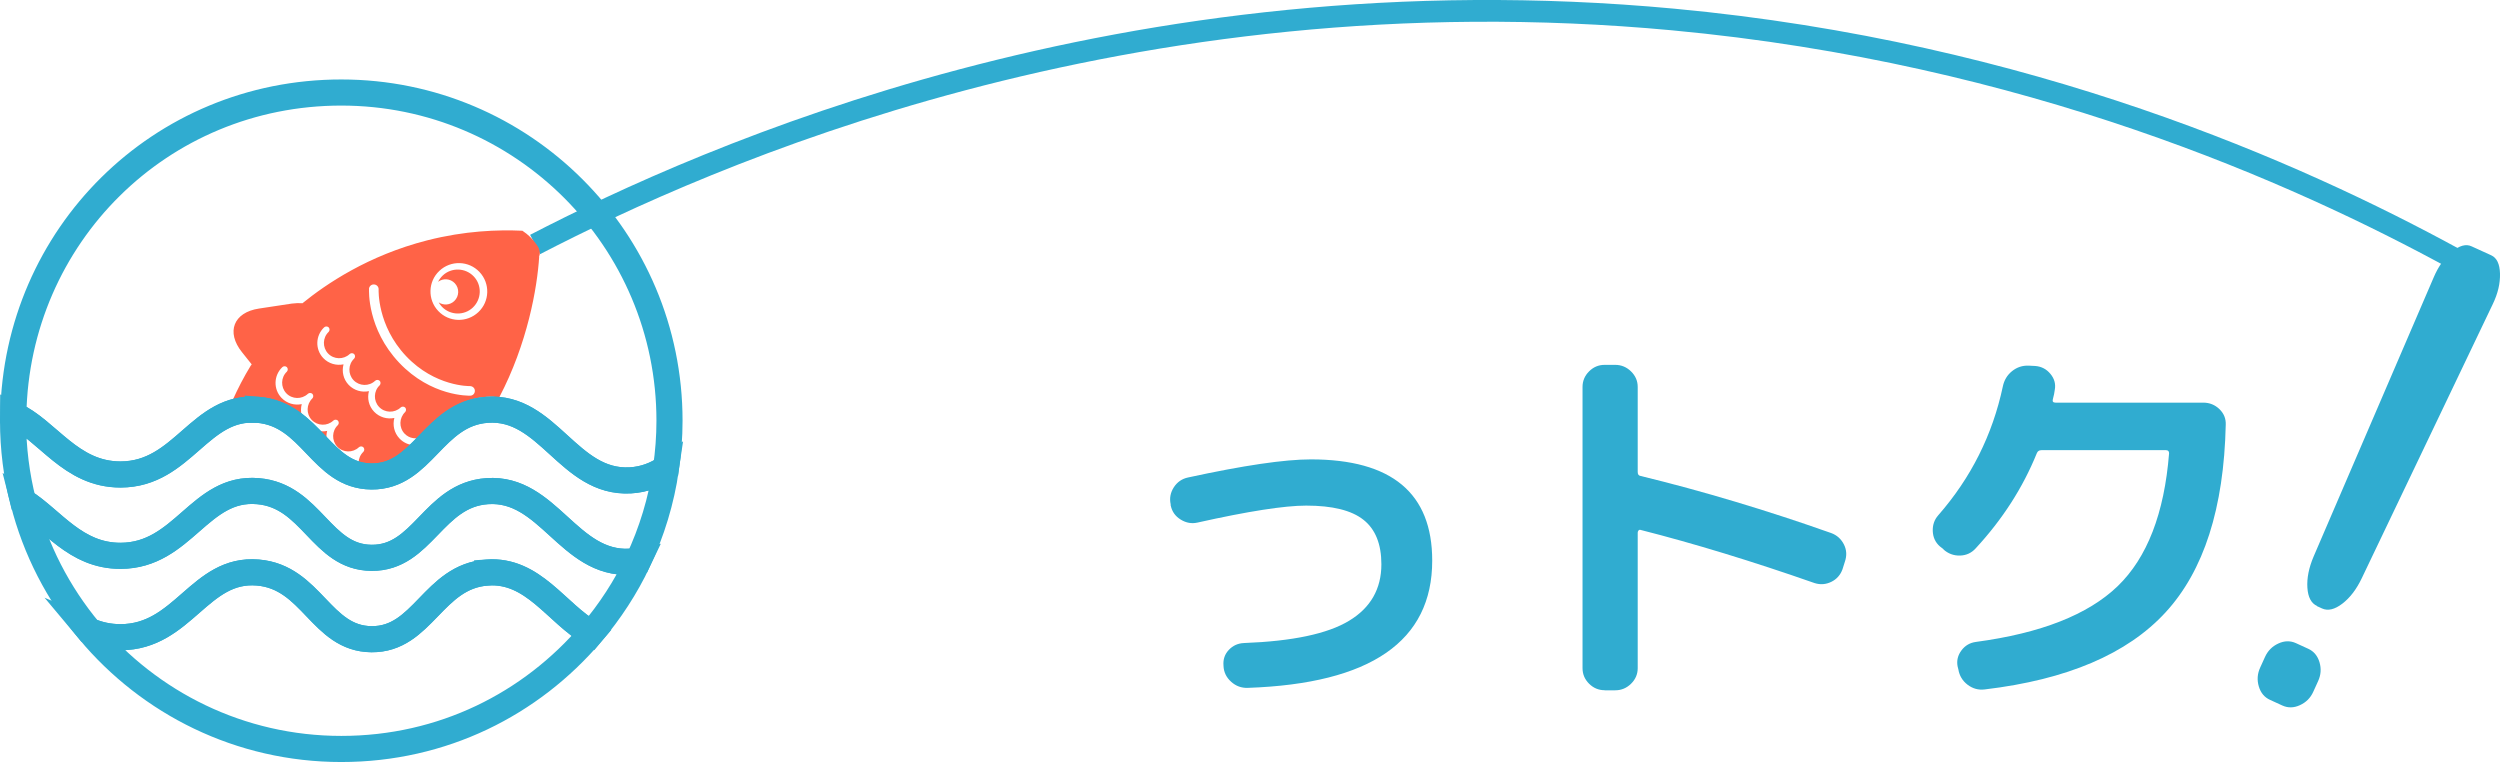
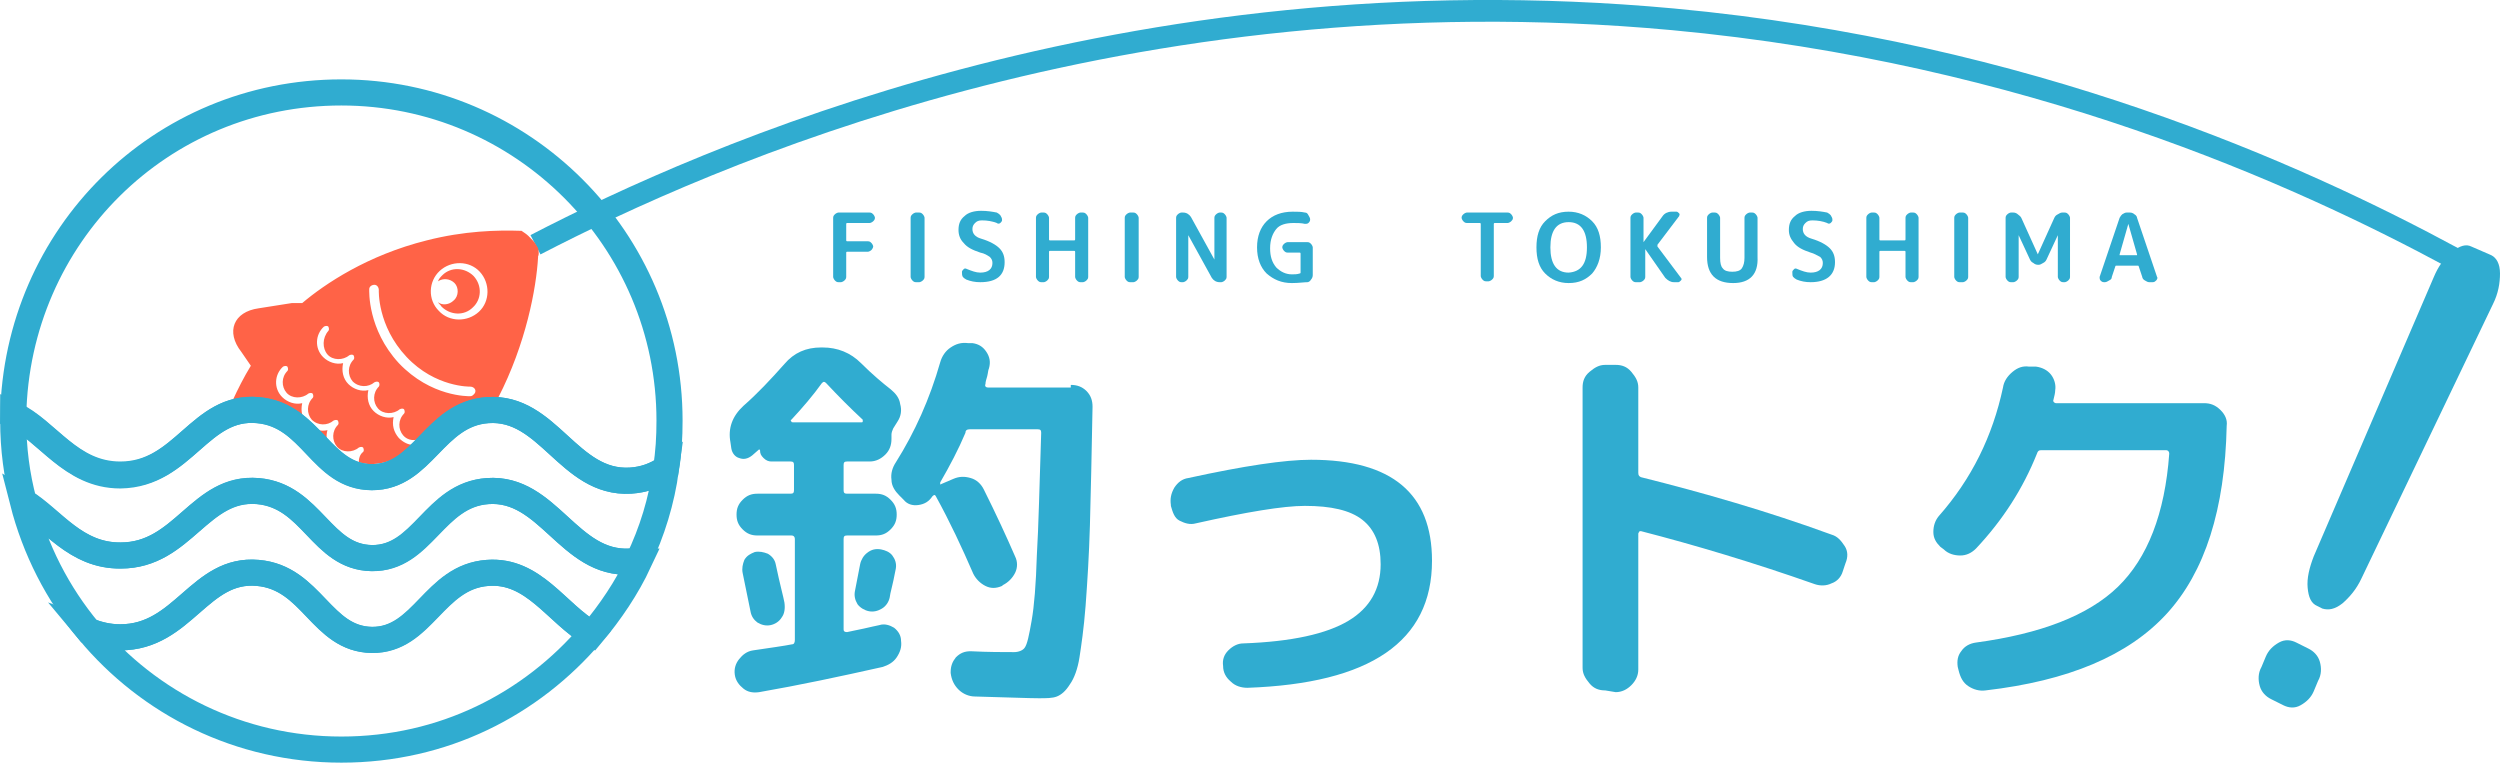
- <svg xmlns="http://www.w3.org/2000/svg" id="_レイヤー_1" data-name=" レイヤー 1" viewBox="0 0 287.23 87.55">
+ <svg xmlns="http://www.w3.org/2000/svg" id="_レイヤー_1" data-name=" レイヤー 1" viewBox="0 0 287.22 87.62">
  <defs>
    <style>
      .cls-1 {
+         isolation: isolate;
+       }
+ 
+       .cls-2 {
        stroke-width: 2.5px;
      }

-       .cls-1, .cls-2 {
+       .cls-2, .cls-3 {
        fill: none;
        stroke: #30acd0;
        stroke-miterlimit: 10;
      }

-       .cls-3 {
+       .cls-4 {
        fill: #30acd0;
      }

-       .cls-4 {
+       .cls-5 {
        fill: tomato;
      }

-       .cls-2 {
+       .cls-3 {
        stroke-width: 3px;
      }
    </style>
  </defs>
  <g>
-     <path class="cls-1" d="M282.03,29.74c-18.08-9.88-49.03-23.7-89.8-27.5C129.26-3.62,81.05,17.96,61.48,28.09" />
-     <path class="cls-4" d="M54.33,35.33c-1.01,.96-2.61,.91-3.57-.1-.14-.15-.26-.32-.36-.49,.55,.37,1.3,.32,1.79-.15,.58-.55,.61-1.47,.06-2.05-.51-.54-1.34-.6-1.92-.16,.13-.26,.3-.5,.53-.72,1.01-.96,2.61-.91,3.57,.1,.96,1.01,.91,2.61-.1,3.57Z" />
-     <path class="cls-4" d="M28.82,41.99c-.81,1.32-1.5,2.67-2.11,4.02,.82-.24,1.71-.37,2.72-.29,4.13,.35,5.97,3.59,8.45,5.74-.36-.59-.47-1.3-.29-1.95-.82,.17-1.71-.07-2.33-.72s-.81-1.55-.59-2.36c-.82,.17-1.71-.07-2.33-.72-.95-1-.9-2.58,.1-3.53,.15-.14,.38-.13,.52,0,.14,.15,.13,.38,0,.52-.7,.66-.73,1.78-.07,2.48s1.78,.73,2.48,.07c.15-.14,.38-.13,.52,0,.14,.15,.13,.38,0,.52-.7,.67-.73,1.78-.07,2.48,.67,.7,1.78,.73,2.48,.07,.15-.14,.38-.13,.52,0,.14,.15,.13,.38,0,.52-.7,.66-.73,1.78-.07,2.48s1.78,.73,2.48,.07c.15-.14,.38-.13,.52,0,.14,.15,.13,.38,0,.52-.36,.34-.54,.79-.55,1.24,.42,.09,.86,.16,1.34,.16,2.14,.02,3.65-.93,5.01-2.16-.61-.04-1.2-.29-1.65-.77-.62-.65-.81-1.55-.59-2.36-.82,.17-1.71-.07-2.33-.72s-.81-1.55-.59-2.36c-.82,.17-1.71-.07-2.33-.72s-.81-1.55-.59-2.36c-.82,.17-1.71-.07-2.33-.72-.95-1-.9-2.58,.1-3.53,.15-.14,.38-.13,.52,0,.14,.15,.13,.38,0,.52-.7,.66-.73,1.78-.07,2.48s1.78,.73,2.48,.07c.15-.14,.38-.13,.52,0,.14,.15,.13,.38,0,.52-.7,.66-.73,1.78-.07,2.48,.67,.7,1.78,.73,2.48,.07,.15-.14,.38-.13,.52,0s.13,.38,0,.52c-.7,.66-.73,1.78-.07,2.48s1.78,.73,2.48,.07c.15-.14,.38-.13,.52,0,.14,.15,.13,.38,0,.52-.7,.67-.73,1.78-.07,2.48,.55,.58,1.4,.69,2.08,.35,1.99-2.02,3.88-4.33,7.31-4.57,.52-.04,1.01,0,1.49,.05,3.23-6.15,4.37-12.57,4.59-16.19l-.04,.04s.03-.06,.04-.08c.09-.15,.11-.51-.05-.9-.02-.05-.08-.19-.31-.5-.14-.19-.37-.5-.75-.86-.2-.19-.47-.42-.82-.65-2.8-.13-6.6,0-10.92,1.1-6.82,1.74-11.65,5.04-14.35,7.23-.37-.03-.78-.02-1.23,.04l-3.76,.57c-2.93,.44-3.81,2.7-1.96,5.01l1.1,1.38v.07Zm21.66-10.87c1.31-1.24,3.38-1.18,4.61,.13,1.24,1.31,1.18,3.38-.13,4.61-1.31,1.24-3.38,1.18-4.61-.13-1.24-1.31-1.18-3.38,.13-4.61Zm-8.09,2.08c.02-.31,.28-.54,.59-.52s.54,.28,.52,.58c0,.04-.18,4.13,3.16,7.66,3.33,3.52,7.29,3.44,7.33,3.44,.31,0,.56,.23,.57,.53,0,.17-.06,.32-.17,.42-.09,.09-.22,.15-.36,.15-.18,0-4.48,.11-8.17-3.79-3.68-3.89-3.47-8.3-3.46-8.49v.02Z" />
-     <path class="cls-2" d="M29.62,47.08c6.21,.52,7.24,7.61,13.06,7.66,5.91,.05,7.06-7.22,13.29-7.66,7.03-.49,9.34,8.49,16.44,8.11,1.62-.09,2.94-.63,4.11-1.4,.26-1.78,.4-3.6,.4-5.45,0-20.83-16.88-37.71-37.71-37.71S1.9,27.14,1.53,47.65c3.98,1.8,6.56,6.88,12.33,6.87,7.22-.02,9.07-8,15.77-7.43h-.01Z" />
-     <path class="cls-2" d="M72.42,64.54c-7.1,.38-9.42-8.6-16.44-8.11-6.23,.44-7.38,7.71-13.29,7.66-5.83-.05-6.85-7.13-13.06-7.66-6.7-.56-8.55,7.41-15.77,7.43-5.2,0-7.81-4.12-11.19-6.25,1.4,5.55,4.04,10.61,7.59,14.87,1.06,.45,2.24,.73,3.6,.73,7.22-.02,9.07-8,15.77-7.43,6.21,.52,7.24,7.61,13.06,7.66,5.91,.05,7.06-7.22,13.29-7.66,5.31-.37,7.93,4.67,11.96,6.99,2.14-2.52,3.96-5.31,5.39-8.33-.29,.05-.59,.09-.91,.11h0Z" />
-     <path class="cls-2" d="M29.62,56.43c6.21,.52,7.24,7.61,13.06,7.66,5.91,.05,7.06-7.22,13.29-7.66,7.03-.49,9.34,8.49,16.44,8.11,.31-.02,.61-.06,.91-.11,1.56-3.31,2.66-6.89,3.2-10.64-1.17,.77-2.5,1.31-4.11,1.4-7.1,.38-9.42-8.6-16.44-8.11-6.23,.44-7.38,7.71-13.29,7.66-5.83-.05-6.85-7.13-13.06-7.66-6.7-.56-8.55,7.41-15.77,7.43-5.77,0-8.35-5.07-12.33-6.87,0,.23-.02,.46-.02,.7,0,3.2,.4,6.3,1.15,9.27,3.38,2.13,5.99,6.26,11.19,6.25,7.22-.02,9.07-8,15.77-7.43h.01Z" />
-     <path class="cls-2" d="M55.97,65.78c-6.23,.44-7.38,7.71-13.29,7.66-5.83-.05-6.85-7.13-13.06-7.66-6.7-.56-8.55,7.41-15.77,7.43-1.36,0-2.54-.28-3.6-.73,6.92,8.29,17.32,13.57,28.96,13.57s21.8-5.16,28.72-13.29c-4.03-2.32-6.65-7.36-11.96-6.99h0Z" />
-     <path class="cls-3" d="M134.5,58.08v-.14c-.15-.69-.03-1.34,.36-1.95,.39-.6,.93-.98,1.63-1.13,6.4-1.39,11.1-2.08,14.12-2.08,9.29,0,13.94,3.88,13.94,11.63,0,9.26-7.06,14.13-21.18,14.62-.72,.03-1.37-.2-1.92-.7-.56-.5-.85-1.11-.88-1.83v-.04c-.06-.69,.14-1.29,.61-1.79s1.05-.76,1.74-.79c5.58-.21,9.61-1.06,12.08-2.56,2.47-1.49,3.71-3.66,3.71-6.49,0-2.32-.69-4.03-2.06-5.11-1.37-1.09-3.57-1.63-6.58-1.63-2.5,0-6.67,.65-12.49,1.95-.66,.15-1.3,.04-1.92-.34s-1-.91-1.15-1.61h-.01Z" />
-     <path class="cls-3" d="M184.36,79.3c-.69,0-1.29-.25-1.79-.75s-.75-1.09-.75-1.79V44.46c0-.69,.25-1.29,.75-1.79s1.09-.75,1.79-.75h1.22c.69,0,1.3,.25,1.81,.75s.77,1.09,.77,1.79v9.77c0,.27,.11,.42,.32,.45,7.18,1.75,14.48,3.94,21.9,6.56,.66,.24,1.15,.68,1.47,1.31s.35,1.3,.11,1.99l-.27,.86c-.24,.66-.67,1.15-1.29,1.45-.62,.3-1.26,.35-1.92,.14-7.15-2.5-13.82-4.54-20-6.11-.09-.03-.17,0-.23,.07-.06,.08-.09,.16-.09,.25v15.57c0,.69-.26,1.29-.77,1.79-.51,.5-1.12,.75-1.81,.75h-1.22Z" />
-     <path class="cls-3" d="M223.28,63.09l-.41-.32c-.51-.45-.78-1.03-.81-1.74-.03-.71,.18-1.32,.63-1.83,3.77-4.31,6.24-9.25,7.42-14.8,.15-.72,.5-1.31,1.06-1.76,.56-.45,1.2-.66,1.92-.63l.77,.04c.69,.06,1.27,.36,1.72,.91,.45,.54,.62,1.15,.5,1.81-.03,.3-.11,.68-.23,1.13-.06,.24,.05,.36,.32,.36h16.97c.72,0,1.34,.25,1.86,.75,.51,.5,.75,1.09,.72,1.79-.21,9.59-2.52,16.78-6.92,21.56s-11.33,7.73-20.77,8.85c-.72,.09-1.38-.09-1.97-.54-.59-.45-.94-1.04-1.06-1.76l-.09-.36c-.12-.66,.03-1.27,.45-1.83,.42-.56,.98-.88,1.67-.97,7.45-1,12.87-3.13,16.27-6.4,3.39-3.27,5.36-8.36,5.91-15.27,0-.24-.12-.36-.36-.36h-14.3c-.27,0-.45,.12-.54,.36-1.6,3.95-3.94,7.59-7.01,10.91-.48,.54-1.09,.82-1.81,.84s-1.36-.22-1.9-.7v-.04Z" />
+     <path class="cls-2" d="M282.02,29.72c-18.1-9.8-49-23.7-89.8-27.5C129.22-3.58,81.02,18.02,61.52,28.12" />
+     <path class="cls-5" d="M54.32,35.32c-1,1-2.6,.9-3.6-.1-.1-.2-.3-.3-.4-.5,.5,.4,1.3,.3,1.8-.2,.6-.5,.6-1.5,.1-2s-1.3-.6-1.9-.2c.1-.3,.3-.5,.5-.7,1-1,2.6-.9,3.6,.1,1,1.1,.9,2.7-.1,3.6Z" />
+     <path class="cls-5" d="M28.82,42.02c-.8,1.3-1.5,2.7-2.1,4,.8-.2,1.7-.4,2.7-.3,4.1,.3,6,3.6,8.5,5.7-.4-.6-.5-1.3-.3-2-.8,.2-1.7-.1-2.3-.7s-.8-1.5-.6-2.4c-.8,.2-1.7-.1-2.3-.7-1-1-.9-2.6,.1-3.5,.2-.1,.4-.1,.5,0,.1,.2,.1,.4,0,.5-.7,.7-.7,1.8-.1,2.5s1.8,.7,2.5,.1c.2-.1,.4-.1,.5,0,.1,.2,.1,.4,0,.5-.7,.7-.7,1.8-.1,2.5,.7,.7,1.8,.7,2.5,.1,.2-.1,.4-.1,.5,0,.1,.2,.1,.4,0,.5-.7,.7-.7,1.8-.1,2.5s1.8,.7,2.5,.1c.2-.1,.4-.1,.5,0,.1,.2,.1,.4,0,.5-.4,.3-.5,.8-.5,1.2,.4,.1,.9,.2,1.3,.2,2.1,0,3.7-.9,5-2.2-.6,0-1.2-.3-1.7-.8-.6-.7-.8-1.5-.6-2.4-.8,.2-1.7-.1-2.3-.7s-.8-1.5-.6-2.4c-.8,.2-1.7-.1-2.3-.7s-.8-1.5-.6-2.4c-.8,.2-1.7-.1-2.3-.7-1-1-.9-2.6,.1-3.5,.2-.1,.4-.1,.5,0,.1,.2,.1,.4,0,.5-.7,.8-.7,2-.1,2.7s1.8,.7,2.5,.1c.2-.1,.4-.1,.5,0,.1,.2,.1,.4,0,.5-.7,.7-.7,1.8-.1,2.5,.7,.7,1.8,.7,2.5,.1,.2-.1,.4-.1,.5,0s.1,.4,0,.5c-.7,.7-.7,1.8-.1,2.5s1.8,.7,2.5,.1c.2-.1,.4-.1,.5,0,.1,.2,.1,.4,0,.5-.7,.7-.7,1.8-.1,2.5,.5,.6,1.4,.7,2.1,.3,2-2,3.9-4.3,7.3-4.6h1.5c3.2-6.2,4.4-12.6,4.6-16.2h0v-.1c.1-.1,.1-.5,0-.9,0,0-.1-.2-.3-.5-.1-.2-.4-.5-.8-.9-.2-.2-.5-.4-.8-.6-2.8-.1-6.6,0-10.9,1.1-6.8,1.7-11.7,5-14.3,7.2h-1.2l-3.8,.6c-2.9,.4-3.8,2.7-2,5l1.1,1.6h0Zm21.7-10.9c1.3-1.2,3.4-1.2,4.6,.1,1.2,1.3,1.2,3.4-.1,4.6-1.3,1.2-3.4,1.2-4.6-.1-1.3-1.3-1.2-3.4,.1-4.6Zm-8.1,2.1c0-.3,.3-.5,.6-.5s.5,.3,.5,.6c0,0-.2,4.1,3.2,7.7,3.3,3.5,7.3,3.4,7.3,3.4,.3,0,.6,.2,.6,.5,0,.2-.1,.3-.2,.4s-.2,.2-.4,.2-4.5,.1-8.2-3.8c-3.6-3.9-3.4-8.3-3.4-8.5h0Z" />
+     <g class="cls-1">
+       <path class="cls-4" d="M96.32,32.42c-.2,0-.3-.1-.4-.2-.1-.1-.2-.3-.2-.4v-6.8c0-.2,.1-.3,.2-.4s.3-.2,.4-.2h3.6c.2,0,.3,.1,.4,.2s.2,.3,.2,.4c0,.2-.1,.3-.2,.4s-.3,.2-.4,.2h-2.6q-.1,0-.1,.1v1.9q0,.1,.1,.1h2.4c.2,0,.3,.1,.4,.2s.2,.3,.2,.4-.1,.3-.2,.4-.3,.2-.4,.2h-2.4q-.1,0-.1,.1v2.8c0,.2-.1,.3-.2,.4s-.3,.2-.4,.2h-.3Z" />
+       <path class="cls-4" d="M105.22,32.42c-.2,0-.3-.1-.4-.2-.1-.1-.2-.3-.2-.4v-6.8c0-.2,.1-.3,.2-.4s.3-.2,.4-.2h.4c.2,0,.3,.1,.4,.2s.2,.3,.2,.4v6.8c0,.2-.1,.3-.2,.4-.1,.1-.3,.2-.4,.2h-.4Z" />
+       <path class="cls-4" d="M112.62,29.02c-.9-.3-1.5-.6-1.9-1.1-.4-.4-.6-.9-.6-1.5,0-.7,.2-1.2,.7-1.6,.4-.4,1.1-.6,1.9-.6,.7,0,1.3,.1,1.8,.2,.2,.1,.3,.2,.4,.3,.1,.2,.2,.3,.2,.5v.1c0,.1-.1,.2-.2,.3-.1,.1-.3,.1-.4,0-.5-.2-1.1-.3-1.7-.3-.4,0-.6,.1-.8,.3s-.3,.4-.3,.7c0,.5,.3,.9,1,1.1,1,.3,1.7,.7,2.1,1.1s.6,.9,.6,1.6c0,1.5-.9,2.3-2.8,2.3-.6,0-1.1-.1-1.6-.3-.2-.1-.3-.2-.4-.3-.1-.2-.1-.3-.1-.5v-.1c0-.1,.1-.2,.2-.3s.2-.1,.4,0c.5,.2,1,.4,1.5,.4,.9,0,1.4-.4,1.4-1.1,0-.3-.1-.5-.3-.7-.3-.2-.6-.4-1.1-.5Z" />
+       <path class="cls-4" d="M119.62,32.42c-.2,0-.3-.1-.4-.2-.1-.1-.2-.3-.2-.4v-6.8c0-.2,.1-.3,.2-.4s.3-.2,.4-.2h.3c.2,0,.3,.1,.4,.2s.2,.3,.2,.4v2.5q0,.1,.1,.1h2.8q.1,0,.1-.1v-2.5c0-.2,.1-.3,.2-.4s.3-.2,.4-.2h.3c.2,0,.3,.1,.4,.2s.2,.3,.2,.4v6.8c0,.2-.1,.3-.2,.4-.1,.1-.3,.2-.4,.2h-.3c-.2,0-.3-.1-.4-.2-.1-.1-.2-.3-.2-.4v-2.9q0-.1-.1-.1h-2.8q-.1,0-.1,.1v2.9c0,.2-.1,.3-.2,.4s-.3,.2-.4,.2h-.3Z" />
+       <path class="cls-4" d="M129.82,32.42c-.2,0-.3-.1-.4-.2-.1-.1-.2-.3-.2-.4v-6.8c0-.2,.1-.3,.2-.4s.3-.2,.4-.2h.4c.2,0,.3,.1,.4,.2,.1,.1,.2,.3,.2,.4v6.8c0,.2-.1,.3-.2,.4-.1,.1-.3,.2-.4,.2h-.4Z" />
+       <path class="cls-4" d="M135.72,32.42c-.2,0-.3-.1-.4-.2-.1-.1-.2-.3-.2-.4v-6.8c0-.2,.1-.3,.2-.4,.1-.1,.3-.2,.4-.2h.2c.4,0,.7,.2,.9,.5l2.7,4.9h0v-4.8c0-.2,.1-.3,.2-.4,.1-.1,.3-.2,.4-.2h.2c.2,0,.3,.1,.4,.2s.2,.3,.2,.4v6.8c0,.2-.1,.3-.2,.4-.1,.1-.3,.2-.4,.2h-.2c-.4,0-.7-.2-.9-.5l-2.7-4.9h0v4.8c0,.2-.1,.3-.2,.4-.1,.1-.3,.2-.4,.2,0,0-.2,0-.2,0Z" />
+       <path class="cls-4" d="M148.42,32.52c-1.2,0-2.1-.4-2.9-1.1-.7-.7-1.1-1.7-1.1-3s.4-2.3,1.1-3c.7-.7,1.7-1.1,3-1.1,.5,0,1,0,1.4,.1,.2,0,.3,.1,.4,.3s.2,.3,.2,.5h0c0,.2-.1,.3-.2,.4-.1,.1-.3,.1-.4,.1-.4-.1-.9-.1-1.3-.1-.9,0-1.6,.2-2,.7s-.7,1.2-.7,2.2c0,.9,.2,1.6,.7,2.2,.5,.5,1.1,.8,1.8,.8,.3,0,.6,0,.9-.1,.1,0,.1-.1,.1-.1v-2.2q0-.1-.1-.1h-1.4c-.2,0-.3-.1-.4-.2-.1-.1-.2-.3-.2-.4,0-.2,.1-.3,.2-.4,.1-.1,.3-.2,.4-.2h2.3c.2,0,.3,.1,.4,.2,.1,.1,.2,.3,.2,.4v3.2c0,.2-.1,.4-.2,.5-.1,.2-.3,.3-.4,.3-.4,0-1,.1-1.8,.1Z" />
+       <path class="cls-4" d="M168.52,25.62c-.2,0-.3-.1-.4-.2-.1-.1-.2-.3-.2-.4h0c0-.2,.1-.3,.2-.4,.1-.1,.3-.2,.4-.2h4.7c.2,0,.3,.1,.4,.2s.2,.3,.2,.4h0c0,.2-.1,.3-.2,.4s-.3,.2-.4,.2h-1.5q-.1,0-.1,.1v6c0,.2-.1,.3-.2,.4-.1,.1-.3,.2-.4,.2h-.3c-.2,0-.3-.1-.4-.2-.1-.1-.2-.3-.2-.4v-6q0-.1-.1-.1s-1.5,0-1.5,0Z" />
+       <path class="cls-4" d="M182.92,31.42c-.7,.7-1.5,1.1-2.7,1.1-1.1,0-2-.4-2.7-1.1-.7-.7-1-1.7-1-3s.3-2.3,1-3,1.5-1.1,2.7-1.1c1.1,0,2,.4,2.7,1.1s1,1.7,1,3-.4,2.3-1,3Zm-.6-3c0-1.9-.7-2.9-2.1-2.9s-2.1,1-2.1,2.9,.7,2.9,2.1,2.9c1.4-.1,2.1-1,2.1-2.9Z" />
+       <path class="cls-4" d="M187.92,32.42c-.2,0-.3-.1-.4-.2-.1-.1-.2-.3-.2-.4v-6.8c0-.2,.1-.3,.2-.4s.3-.2,.4-.2h.3c.2,0,.3,.1,.4,.2,.1,.1,.2,.3,.2,.4v2.8h0l2.2-3c.2-.3,.6-.5,1-.5h.6c.1,0,.2,.1,.3,.2s0,.2,0,.3l-2.5,3.3v.2l2.7,3.6c.1,.1,.1,.2,0,.3s-.2,.2-.3,.2h-.5c-.4,0-.7-.2-1-.5l-2.3-3.3h0v3.2c0,.2-.1,.3-.2,.4-.1,.1-.3,.2-.4,.2,0,0-.5,0-.5,0Z" />
+       <path class="cls-4" d="M199.12,32.52c-2,0-3-1-3-3v-4.5c0-.2,.1-.3,.2-.4s.3-.2,.4-.2h.3c.2,0,.3,.1,.4,.2,.1,.1,.2,.3,.2,.4v4.6c0,.6,.1,1,.3,1.2,.2,.3,.6,.4,1.1,.4s.9-.1,1.1-.4c.2-.3,.3-.7,.3-1.2v-4.6c0-.2,.1-.3,.2-.4s.3-.2,.4-.2h.3c.2,0,.3,.1,.4,.2,.1,.1,.2,.3,.2,.4v4.5c.1,2-.9,3-2.8,3Z" />
+       <path class="cls-4" d="M208.02,29.02c-.9-.3-1.5-.6-1.9-1.1s-.6-.9-.6-1.5c0-.7,.2-1.2,.7-1.6,.4-.4,1.1-.6,1.9-.6,.7,0,1.3,.1,1.8,.2,.2,.1,.3,.2,.4,.3,.1,.2,.2,.3,.2,.5v.1c0,.1-.1,.2-.2,.3s-.3,.1-.4,0c-.5-.2-1.1-.3-1.7-.3-.4,0-.6,.1-.8,.3-.2,.2-.3,.4-.3,.7,0,.5,.3,.9,1,1.1,1,.3,1.7,.7,2.1,1.1,.4,.4,.6,.9,.6,1.6,0,1.5-1,2.3-2.8,2.3-.6,0-1.1-.1-1.6-.3-.2-.1-.3-.2-.4-.3s-.1-.3-.1-.5v-.1c0-.1,.1-.2,.2-.3s.2-.1,.4,0c.5,.2,1,.4,1.5,.4,.9,0,1.4-.4,1.4-1.1,0-.3-.1-.5-.3-.7-.4-.2-.7-.4-1.1-.5Z" />
+       <path class="cls-4" d="M215.02,32.42c-.2,0-.3-.1-.4-.2-.1-.1-.2-.3-.2-.4v-6.8c0-.2,.1-.3,.2-.4,.1-.1,.3-.2,.4-.2h.3c.2,0,.3,.1,.4,.2s.2,.3,.2,.4v2.5q0,.1,.1,.1h2.8q.1,0,.1-.1v-2.5c0-.2,.1-.3,.2-.4,.1-.1,.3-.2,.4-.2h.3c.2,0,.3,.1,.4,.2s.2,.3,.2,.4v6.8c0,.2-.1,.3-.2,.4-.1,.1-.3,.2-.4,.2h-.3c-.2,0-.3-.1-.4-.2-.1-.1-.2-.3-.2-.4v-2.9q0-.1-.1-.1h-2.8q-.1,0-.1,.1v2.9c0,.2-.1,.3-.2,.4-.1,.1-.3,.2-.4,.2h-.3Z" />
+       <path class="cls-4" d="M225.12,32.42c-.2,0-.3-.1-.4-.2-.1-.1-.2-.3-.2-.4v-6.8c0-.2,.1-.3,.2-.4,.1-.1,.3-.2,.4-.2h.4c.2,0,.3,.1,.4,.2,.1,.1,.2,.3,.2,.4v6.8c0,.2-.1,.3-.2,.4-.1,.1-.3,.2-.4,.2h-.4Z" />
+       <path class="cls-4" d="M231.02,32.42c-.2,0-.3-.1-.4-.2-.1-.1-.2-.3-.2-.4v-6.8c0-.2,.1-.3,.2-.4s.3-.2,.4-.2h.3c.2,0,.4,.1,.5,.2s.3,.2,.4,.4l1.9,4.2h0l1.9-4.2c.1-.2,.2-.3,.4-.4s.3-.2,.5-.2h.3c.2,0,.3,.1,.4,.2,.1,.1,.2,.3,.2,.4v6.8c0,.2-.1,.3-.2,.4-.1,.1-.3,.2-.4,.2h-.2c-.2,0-.3-.1-.4-.2-.1-.1-.2-.3-.2-.4v-4.8h0l-1.3,2.8c-.1,.2-.2,.3-.4,.4s-.3,.2-.5,.2h-.1c-.2,0-.4-.1-.5-.2-.2-.1-.3-.2-.4-.4l-1.3-2.8h0v4.8c0,.2-.1,.3-.2,.4-.1,.1-.3,.2-.4,.2h-.3Z" />
+       <path class="cls-4" d="M241.72,32.42c-.2,0-.3-.1-.4-.2-.1-.1-.1-.3-.1-.4l2.3-6.8c.1-.2,.2-.3,.3-.4,.2-.1,.3-.2,.5-.2h.4c.2,0,.4,.1,.5,.2,.2,.1,.3,.3,.3,.4l2.3,6.8c.1,.1,0,.3-.1,.4-.1,.1-.2,.2-.4,.2h-.4c-.2,0-.3-.1-.5-.2-.2-.1-.3-.3-.3-.4l-.4-1.2q0-.1-.1-.1h-2.5q-.1,0-.1,.1l-.4,1.2c0,.2-.1,.3-.3,.4s-.3,.2-.5,.2h-.1Zm2.8-6.7l-1,3.5v.1h2v-.1l-1-3.5q.1,0,0,0c.1,0,0,0,0,0Z" />
+     </g>
+     <g class="cls-1">
+       <path class="cls-4" d="M84.02,51.52l-.1-.7c-.3-1.6,.2-3,1.5-4.2,1.6-1.4,3.1-3,4.7-4.8,1.1-1.3,2.5-1.9,4.2-1.9h.2c1.7,0,3.2,.6,4.4,1.8,1.3,1.3,2.5,2.3,3.4,3,.6,.5,1,1,1.1,1.7,.2,.7,.1,1.4-.3,2l-.5,.8c-.1,.2-.2,.5-.2,.7v.5c0,.7-.2,1.3-.7,1.8s-1.1,.8-1.8,.8h-2.6c-.3,0-.4,.1-.4,.4v2.9c0,.3,.1,.4,.4,.4h3.3c.7,0,1.2,.2,1.7,.7s.7,1,.7,1.7-.2,1.2-.7,1.7-1,.7-1.7,.7h-3.3c-.3,0-.4,.1-.4,.4v10.4c0,.2,.1,.3,.4,.3,.4-.1,1-.2,1.9-.4,.8-.2,1.4-.3,1.8-.4,.6-.2,1.2,0,1.7,.3,.5,.4,.8,.9,.8,1.5,.1,.7-.1,1.3-.5,1.9s-1,.9-1.6,1.1c-4.9,1.1-9.6,2.1-14.2,2.9-.7,.1-1.3,0-1.8-.4s-.9-.9-1-1.6,.1-1.3,.5-1.8,.9-.9,1.6-1c2-.3,3.5-.5,4.5-.7,.2,0,.3-.2,.3-.5v-11.6c0-.2-.1-.4-.4-.4h-3.9c-.7,0-1.2-.2-1.7-.7s-.7-1-.7-1.7,.2-1.2,.7-1.7,1-.7,1.7-.7h3.8c.3,0,.4-.1,.4-.4v-2.9c0-.3-.1-.4-.4-.4h-2.2c-.3,0-.6-.1-.9-.4-.3-.3-.4-.5-.4-.9l-.1-.1-.8,.7c-.5,.4-1,.5-1.5,.3-.4-.1-.8-.5-.9-1.1Zm5.8,19.4c-.3,.5-.8,.8-1.3,.9s-1,0-1.5-.3c-.4-.3-.7-.7-.8-1.3-.6-2.9-.9-4.4-.9-4.4-.1-.5,0-1,.2-1.5,.3-.5,.7-.7,1.2-.9,.5-.1,1,0,1.5,.2,.5,.3,.8,.7,.9,1.2,.5,2.4,.9,3.8,1,4.4,.1,.7,0,1.3-.3,1.7Zm1.1-22.7c-.1,0-.1,.1,0,.2,0,.1,.1,.1,.2,.1h7.9q.1,0,.1-.1v-.2c-1.4-1.3-2.8-2.7-4.2-4.2-.2-.2-.3-.2-.5,0-1,1.4-2.2,2.8-3.5,4.2Zm10.3,14.9c.5,.1,1,.3,1.3,.7,.3,.4,.5,.9,.4,1.5-.1,.4-.2,1.1-.4,1.9-.2,.8-.3,1.3-.3,1.4-.1,.5-.4,1-.9,1.3s-1,.4-1.5,.3-1-.4-1.3-.8c-.3-.5-.4-1-.3-1.5s.3-1.6,.6-3.1c.1-.5,.4-1,.8-1.3,.5-.4,1-.5,1.6-.4Zm21.8-18.9c.7,0,1.3,.2,1.8,.7s.7,1.1,.7,1.8c-.1,5.5-.2,10-.3,13.6-.1,3.5-.3,6.6-.5,9.3-.2,2.6-.5,4.6-.7,5.9s-.6,2.4-1.1,3.1c-.5,.8-1,1.2-1.5,1.4-.5,.2-1.2,.2-2.1,.2-1.1,0-3.5-.1-7.3-.2-.7,0-1.4-.3-1.9-.8s-.8-1.1-.9-1.9v-.1c0-.7,.2-1.2,.6-1.7,.5-.5,1-.7,1.7-.7,2,.1,3.7,.1,5,.1,.5,0,1-.2,1.2-.5,.3-.4,.5-1.4,.8-3.1s.5-4.2,.6-7.5c.2-3.3,.3-8,.5-14.1,0-.3-.1-.4-.4-.4h-7.8c-.3,0-.5,.1-.5,.4-.8,1.9-1.8,3.8-2.9,5.7v.2s.1,.1,.1,0l1.4-.6c.7-.3,1.3-.3,2-.1s1.2,.7,1.5,1.3c1.4,2.8,2.6,5.4,3.6,7.7,.3,.6,.3,1.3,0,1.9s-.8,1.1-1.4,1.4l-.1,.1c-.7,.3-1.3,.3-1.9,0s-1.1-.8-1.4-1.4c-1.3-3-2.7-6-4.3-8.9-.1-.2-.2-.2-.4,0-.4,.6-.9,.9-1.6,1s-1.3-.1-1.7-.6l-.5-.5c-.5-.5-.9-1.1-.9-1.8-.1-.7,.1-1.4,.5-2,2.2-3.5,3.9-7.3,5.1-11.5,.2-.7,.6-1.3,1.2-1.7s1.2-.6,2-.5h.5c.7,.1,1.2,.4,1.6,1s.5,1.2,.3,1.9c-.1,.2-.1,.5-.2,.9s-.2,.6-.2,.9c-.1,.2,0,.4,.3,.4h9.5v-.3Z" />
+     </g>
+     <path class="cls-3" d="M29.62,47.12c6.2,.5,7.2,7.6,13.1,7.7,5.9,0,7.1-7.2,13.3-7.7,7-.5,9.3,8.5,16.4,8.1,1.6-.1,2.9-.6,4.1-1.4,.3-1.8,.4-3.6,.4-5.5,0-20.8-16.9-37.7-37.7-37.7S1.92,27.12,1.52,47.72c4,1.8,6.6,6.9,12.3,6.9,7.3-.1,9.1-8.1,15.8-7.5h0Z" />
+     <path class="cls-3" d="M72.42,64.52c-7.1,.4-9.4-8.6-16.4-8.1-6.2,.4-7.4,7.7-13.3,7.7-5.8-.1-6.8-7.1-13.1-7.7-6.7-.6-8.5,7.4-15.8,7.4-5.2,0-7.8-4.1-11.2-6.2,1.4,5.5,4,10.6,7.6,14.9,1.1,.4,2.2,.7,3.6,.7,7.2,0,9.1-8,15.8-7.4,6.2,.5,7.2,7.6,13.1,7.7s7.1-7.2,13.3-7.7c5.3-.4,7.9,4.7,12,7,2.1-2.5,4-5.3,5.4-8.3-.4,0-.7,0-1,0h0Z" />
+     <path class="cls-3" d="M29.62,56.42c6.2,.5,7.2,7.6,13.1,7.7s7.1-7.2,13.3-7.7c7-.5,9.3,8.5,16.4,8.1,.3,0,.6-.1,.9-.1,1.6-3.3,2.7-6.9,3.2-10.6-1.2,.8-2.5,1.3-4.1,1.4-7.1,.4-9.4-8.6-16.4-8.1-6.2,.4-7.4,7.7-13.3,7.7s-6.8-7.1-13.1-7.7c-6.7-.6-8.5,7.4-15.8,7.4-5.8,0-8.4-5.1-12.3-6.9v.7c0,3.2,.4,6.3,1.2,9.3,3.4,2.1,6,6.3,11.2,6.2,7.1,0,9-7.9,15.7-7.4h0Z" />
+     <path class="cls-3" d="M56.02,65.82c-6.2,.4-7.4,7.7-13.3,7.7-5.8-.1-6.8-7.1-13.1-7.7-6.7-.6-8.5,7.4-15.8,7.4-1.4,0-2.5-.3-3.6-.7,6.9,8.3,17.3,13.6,29,13.6s21.8-5.2,28.7-13.3c-4-2.4-6.6-7.4-11.9-7h0Z" />
+     <path class="cls-4" d="M134.52,58.12v-.1c-.1-.7,0-1.3,.4-2,.4-.6,.9-1,1.6-1.1,6.4-1.4,11.1-2.1,14.1-2.1,9.3,0,13.9,3.9,13.9,11.6,0,9.3-7.1,14.1-21.2,14.6-.7,0-1.4-.2-1.9-.7-.6-.5-.9-1.1-.9-1.8h0c-.1-.7,.1-1.3,.6-1.8s1.1-.8,1.7-.8c5.6-.2,9.6-1.1,12.1-2.6s3.7-3.7,3.7-6.5c0-2.3-.7-4-2.1-5.1-1.4-1.1-3.6-1.6-6.6-1.6-2.5,0-6.7,.7-12.5,2-.7,.2-1.3,0-1.9-.3s-.8-1-1-1.7h0Z" />
+     <path class="cls-4" d="M184.42,79.32c-.7,0-1.3-.2-1.8-.8s-.8-1.1-.8-1.8V44.52c0-.7,.2-1.3,.8-1.8s1.1-.8,1.8-.8h1.2c.7,0,1.3,.2,1.8,.8s.8,1.1,.8,1.8v9.8c0,.3,.1,.4,.3,.5,7.2,1.8,14.5,3.9,21.9,6.6,.7,.2,1.1,.7,1.5,1.3s.4,1.3,.1,2l-.3,.9c-.2,.7-.7,1.2-1.3,1.4-.6,.3-1.3,.3-1.9,.1-7.1-2.5-13.8-4.5-20-6.1-.1,0-.2,0-.2,.1-.1,.1-.1,.2-.1,.2v15.6c0,.7-.3,1.3-.8,1.8s-1.1,.8-1.8,.8l-1.2-.2h0Z" />
+     <path class="cls-4" d="M223.32,63.12l-.4-.3c-.5-.5-.8-1-.8-1.7s.2-1.3,.6-1.8c3.8-4.3,6.2-9.2,7.4-14.8,.1-.7,.5-1.3,1.1-1.8s1.2-.7,1.9-.6h.8c.7,.1,1.3,.4,1.7,.9s.6,1.2,.5,1.8c0,.3-.1,.7-.2,1.1-.1,.2,.1,.4,.3,.4h17c.7,0,1.3,.2,1.9,.8,.5,.5,.8,1.1,.7,1.8-.2,9.6-2.5,16.8-6.9,21.6s-11.3,7.7-20.8,8.8c-.7,.1-1.4-.1-2-.5s-.9-1-1.1-1.8l-.1-.4c-.1-.7,0-1.3,.4-1.8,.4-.6,1-.9,1.7-1,7.4-1,12.9-3.1,16.3-6.4,3.4-3.3,5.4-8.4,5.9-15.3,0-.2-.1-.4-.4-.4h-14.3c-.3,0-.4,.1-.5,.4-1.6,4-3.9,7.6-7,10.9-.5,.5-1.1,.8-1.8,.8s-1.4-.2-1.9-.7h0Z" />
  </g>
-   <path class="cls-3" d="M266.21,69.62c-.67-.3-1.04-1.01-1.11-2.1-.07-1.1,.17-2.3,.72-3.59l13.8-32.08c.53-1.24,1.22-2.22,2.09-2.93,.86-.71,1.61-.92,2.25-.62l2.26,1.03c.64,.29,.98,.99,1.01,2.11,.03,1.11-.24,2.28-.83,3.5l-15.06,31.51c-.61,1.27-1.35,2.24-2.23,2.91-.88,.67-1.65,.85-2.32,.55l-.59-.27v-.02Zm-1.01,4.92c.64,.29,1.07,.81,1.29,1.54,.22,.74,.17,1.46-.16,2.18l-.55,1.21c-.32,.72-.84,1.23-1.54,1.55s-1.37,.33-2.01,.04l-1.42-.65c-.64-.29-1.07-.8-1.29-1.54s-.17-1.46,.16-2.18l.55-1.21c.32-.71,.84-1.23,1.54-1.55s1.37-.33,2.01-.04l1.42,.65Z" />
+   <path class="cls-4" d="M266.22,69.62c-.7-.3-1-1-1.1-2.1s.2-2.3,.7-3.6l13.8-32.1c.5-1.2,1.2-2.2,2.1-2.9,.9-.7,1.6-.9,2.2-.6l2.3,1c.6,.3,1,1,1,2.1s-.2,2.3-.8,3.5l-15.1,31.5c-.6,1.3-1.4,2.2-2.2,2.9-.9,.7-1.6,.8-2.3,.6l-.6-.3h0Zm-1,4.9c.6,.3,1.1,.8,1.3,1.5,.2,.7,.2,1.5-.2,2.2l-.5,1.2c-.3,.7-.8,1.2-1.5,1.6s-1.4,.3-2,0l-1.4-.7c-.6-.3-1.1-.8-1.3-1.5s-.2-1.5,.2-2.2l.5-1.2c.3-.7,.8-1.2,1.5-1.6s1.4-.3,2,0l1.4,.7Z" />
</svg>
